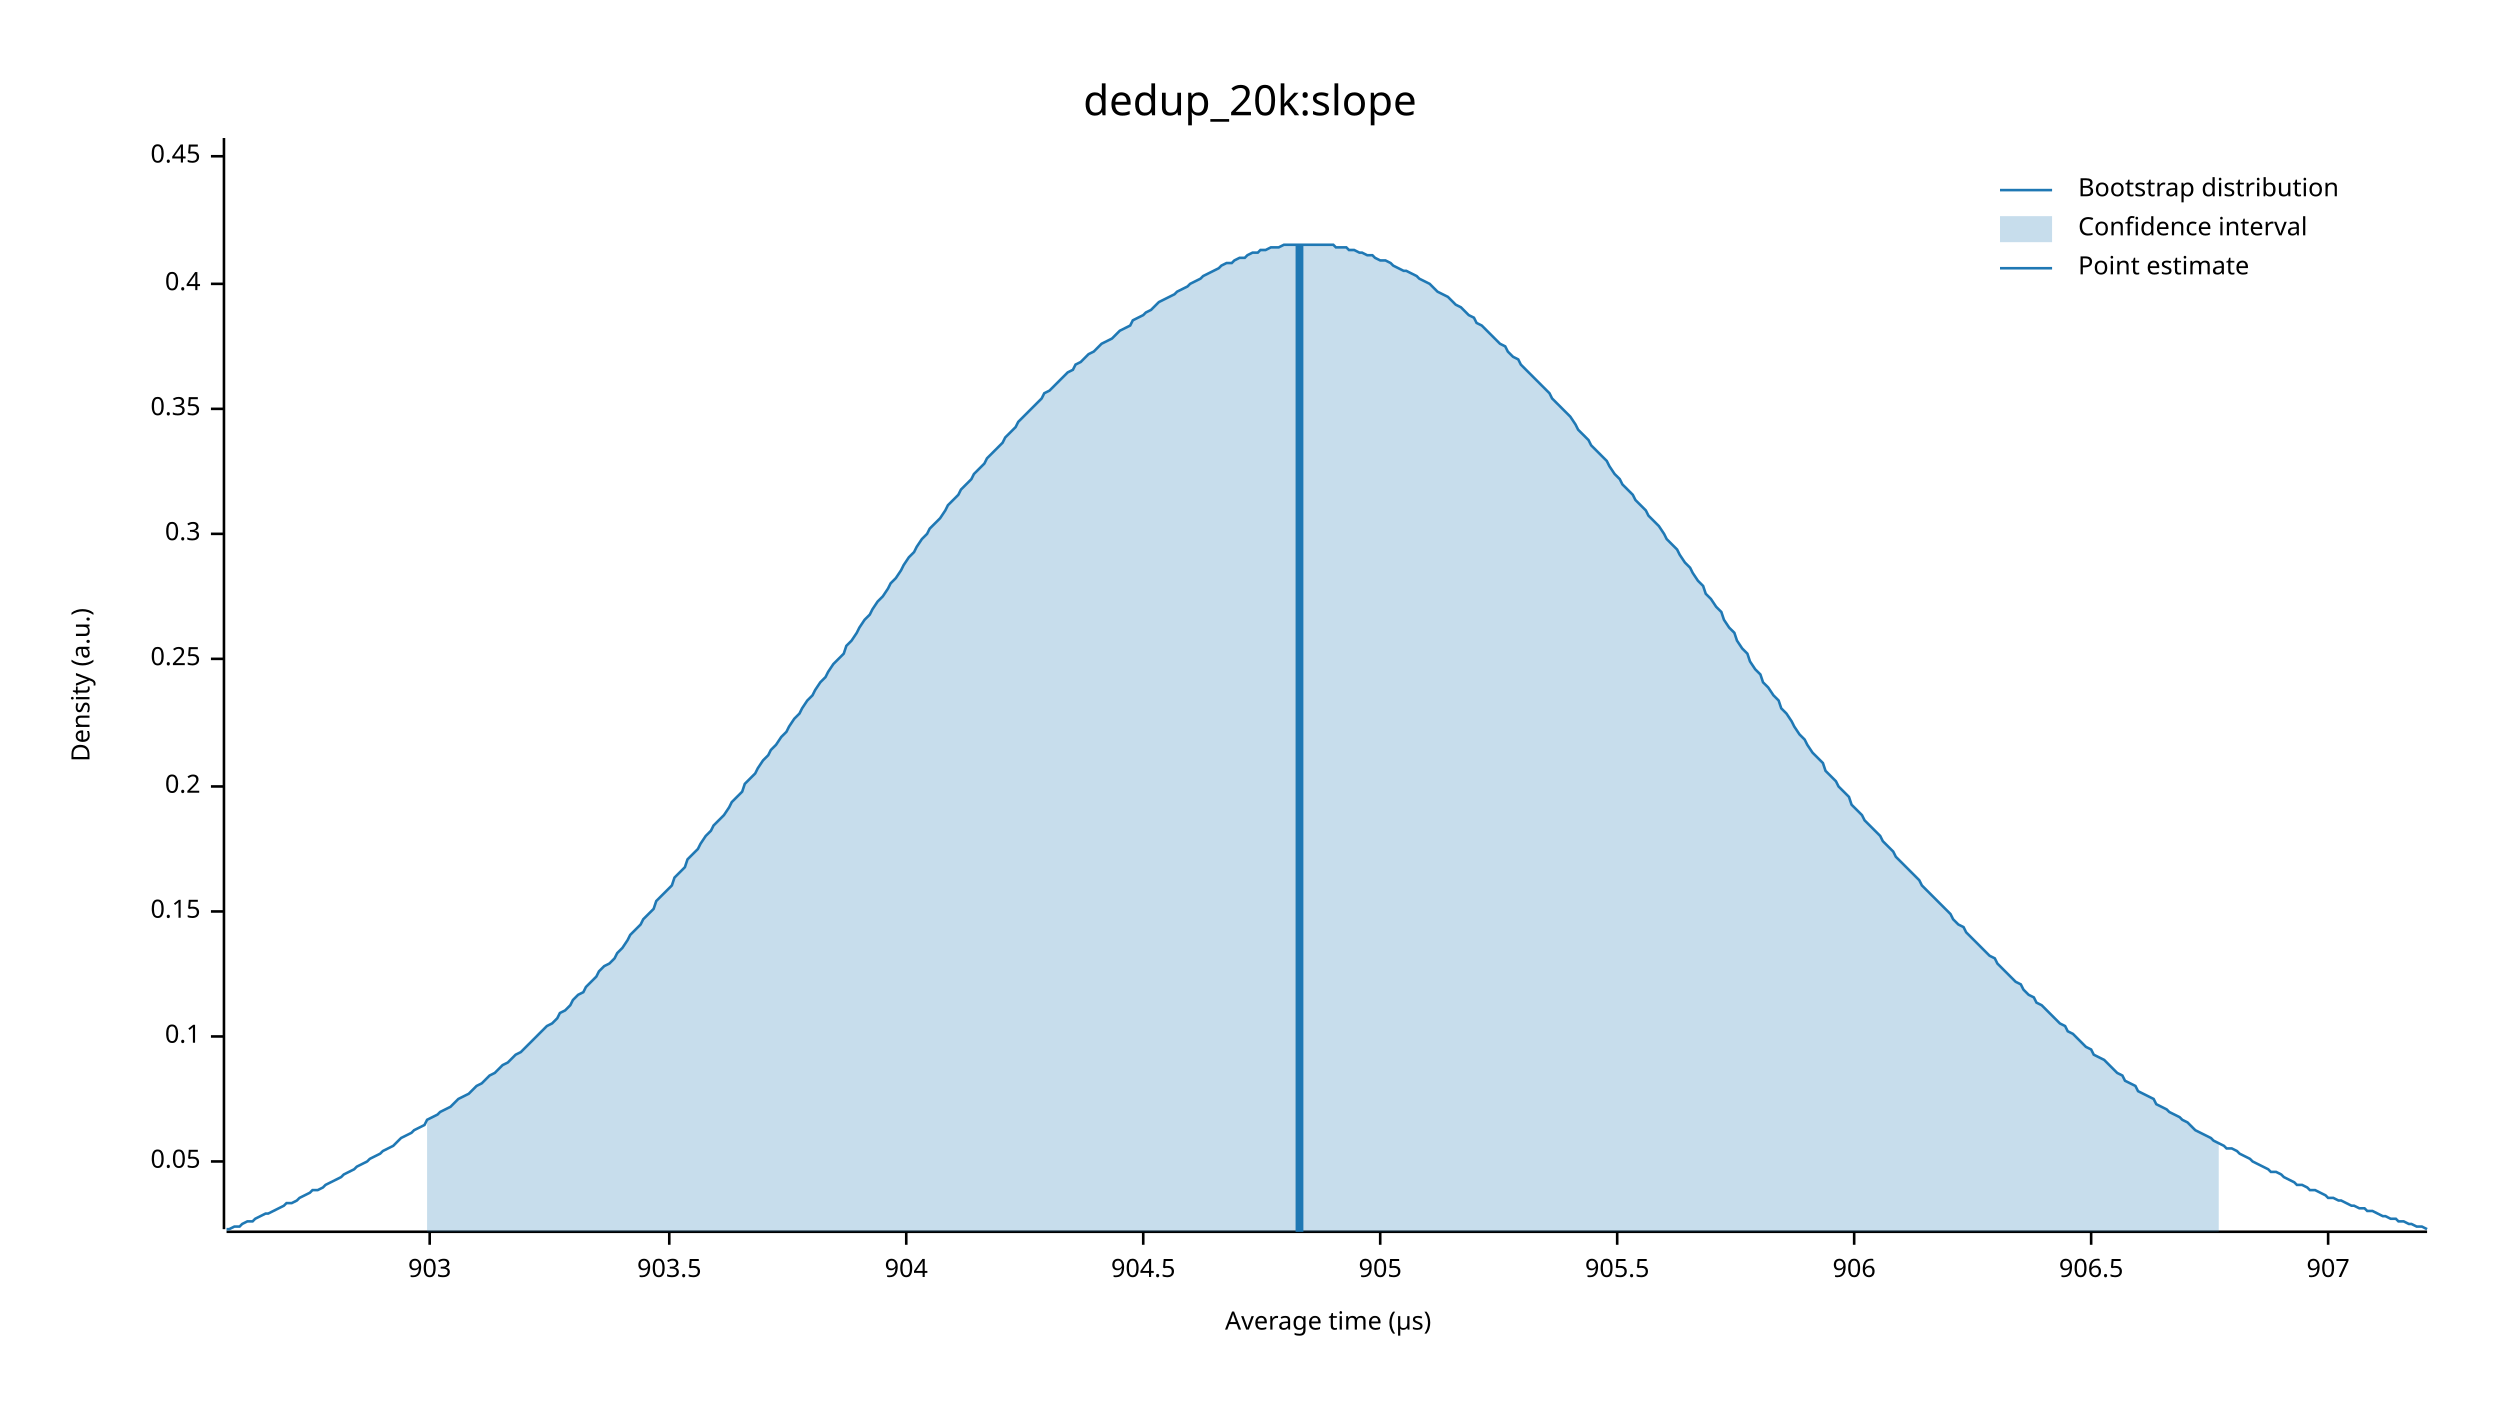
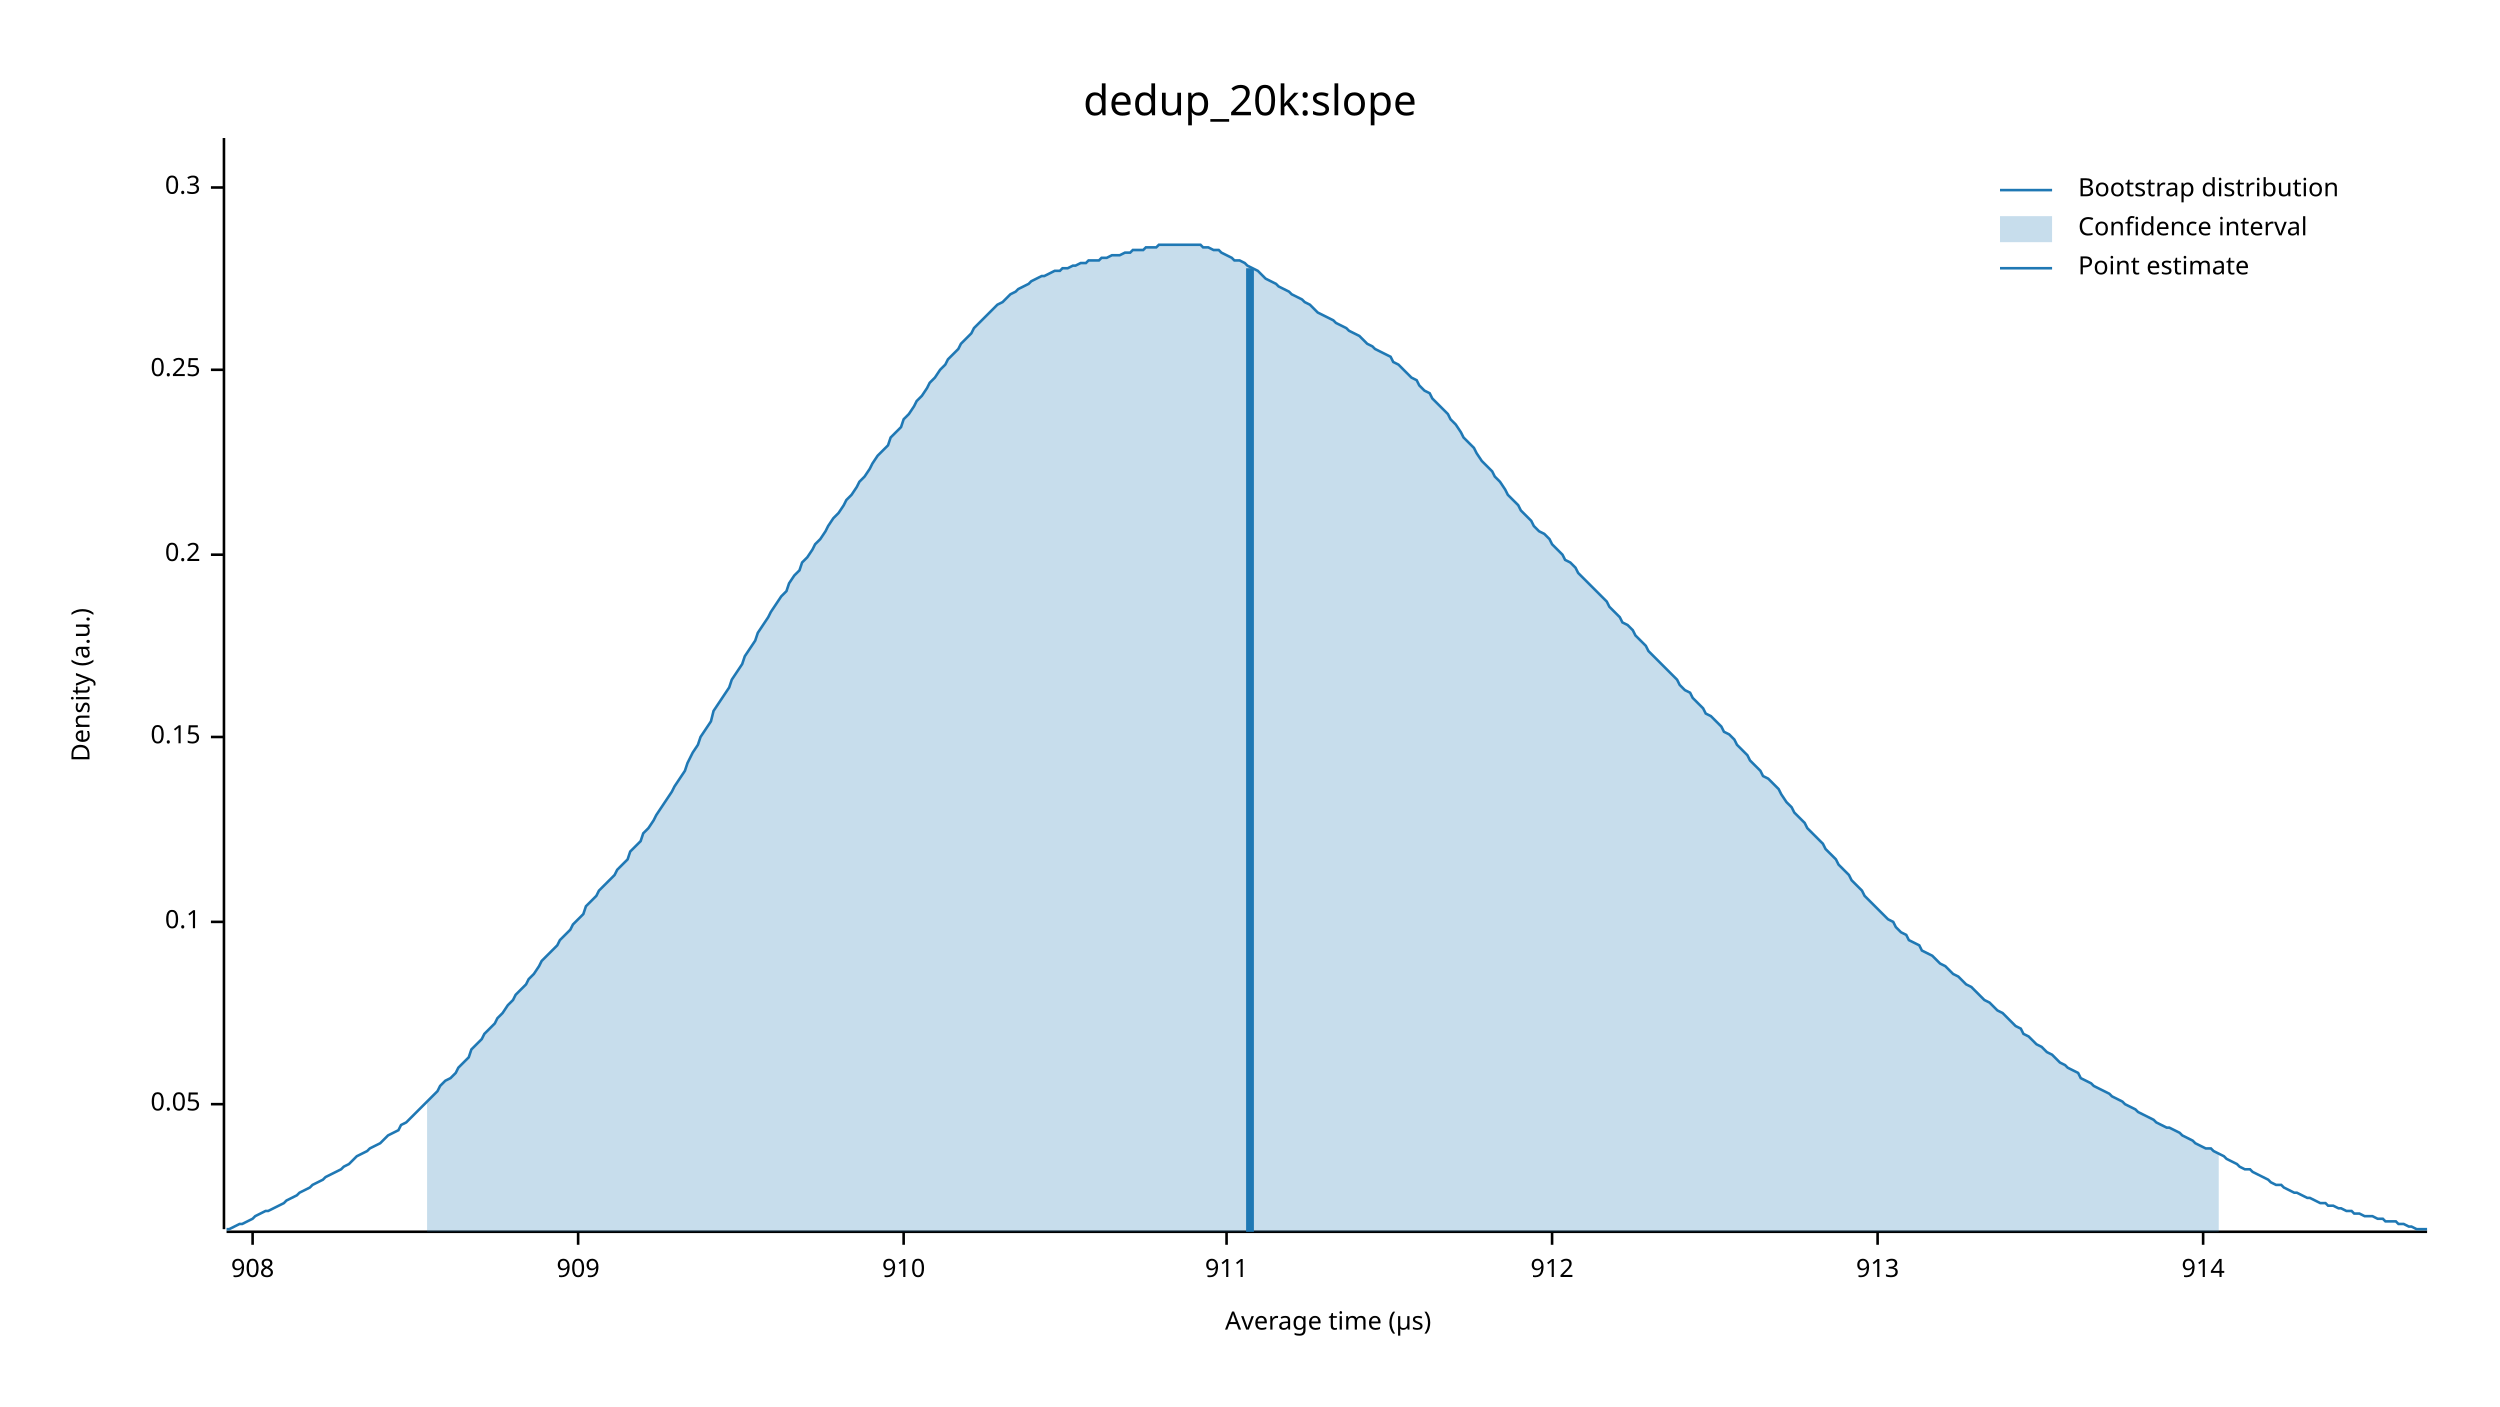
<svg xmlns="http://www.w3.org/2000/svg" width="960" height="540" viewBox="0 0 960 540">
  <text x="480" y="32" dy="0.76em" text-anchor="middle" font-family="sans-serif" font-size="16.129" opacity="1" fill="#000000">
dedup_20k:slope
</text>
  <text x="27" y="263" dy="0.76em" text-anchor="middle" font-family="sans-serif" font-size="9.677" opacity="1" fill="#000000" transform="rotate(270, 27, 263)">
Density (a.u.)
</text>
  <text x="510" y="513" dy="-0.5ex" text-anchor="middle" font-family="sans-serif" font-size="9.677" opacity="1" fill="#000000">
Average time (µs)
</text>
  <polyline fill="none" opacity="1" stroke="#000000" stroke-width="1" points="86,53 86,472 " />
-   <text x="77" y="446" dy="0.5ex" text-anchor="end" font-family="sans-serif" font-size="9.677" opacity="1" fill="#000000">
+   <text x="77" y="424" dy="0.5ex" text-anchor="end" font-family="sans-serif" font-size="9.677" opacity="1" fill="#000000">
0.05
</text>
-   <polyline fill="none" opacity="1" stroke="#000000" stroke-width="1" points="81,446 86,446 " />
-   <text x="77" y="398" dy="0.5ex" text-anchor="end" font-family="sans-serif" font-size="9.677" opacity="1" fill="#000000">
+   <polyline fill="none" opacity="1" stroke="#000000" stroke-width="1" points="81,424 86,424 " />
+   <text x="77" y="354" dy="0.5ex" text-anchor="end" font-family="sans-serif" font-size="9.677" opacity="1" fill="#000000">
0.1
</text>
-   <polyline fill="none" opacity="1" stroke="#000000" stroke-width="1" points="81,398 86,398 " />
-   <text x="77" y="350" dy="0.5ex" text-anchor="end" font-family="sans-serif" font-size="9.677" opacity="1" fill="#000000">
+   <polyline fill="none" opacity="1" stroke="#000000" stroke-width="1" points="81,354 86,354 " />
+   <text x="77" y="283" dy="0.5ex" text-anchor="end" font-family="sans-serif" font-size="9.677" opacity="1" fill="#000000">
0.15
</text>
-   <polyline fill="none" opacity="1" stroke="#000000" stroke-width="1" points="81,350 86,350 " />
-   <text x="77" y="302" dy="0.5ex" text-anchor="end" font-family="sans-serif" font-size="9.677" opacity="1" fill="#000000">
+   <polyline fill="none" opacity="1" stroke="#000000" stroke-width="1" points="81,283 86,283 " />
+   <text x="77" y="213" dy="0.5ex" text-anchor="end" font-family="sans-serif" font-size="9.677" opacity="1" fill="#000000">
0.2
</text>
-   <polyline fill="none" opacity="1" stroke="#000000" stroke-width="1" points="81,302 86,302 " />
-   <text x="77" y="253" dy="0.5ex" text-anchor="end" font-family="sans-serif" font-size="9.677" opacity="1" fill="#000000">
+   <polyline fill="none" opacity="1" stroke="#000000" stroke-width="1" points="81,213 86,213 " />
+   <text x="77" y="142" dy="0.5ex" text-anchor="end" font-family="sans-serif" font-size="9.677" opacity="1" fill="#000000">
0.25
</text>
-   <polyline fill="none" opacity="1" stroke="#000000" stroke-width="1" points="81,253 86,253 " />
-   <text x="77" y="205" dy="0.5ex" text-anchor="end" font-family="sans-serif" font-size="9.677" opacity="1" fill="#000000">
+   <polyline fill="none" opacity="1" stroke="#000000" stroke-width="1" points="81,142 86,142 " />
+   <text x="77" y="72" dy="0.5ex" text-anchor="end" font-family="sans-serif" font-size="9.677" opacity="1" fill="#000000">
0.3
</text>
-   <polyline fill="none" opacity="1" stroke="#000000" stroke-width="1" points="81,205 86,205 " />
-   <text x="77" y="157" dy="0.5ex" text-anchor="end" font-family="sans-serif" font-size="9.677" opacity="1" fill="#000000">
- 0.35
+   <polyline fill="none" opacity="1" stroke="#000000" stroke-width="1" points="81,72 86,72 " />
+   <polyline fill="none" opacity="1" stroke="#000000" stroke-width="1" points="87,473 932,473 " />
+   <text x="97" y="483" dy="0.76em" text-anchor="middle" font-family="sans-serif" font-size="9.677" opacity="1" fill="#000000">
+ 908
</text>
-   <polyline fill="none" opacity="1" stroke="#000000" stroke-width="1" points="81,157 86,157 " />
-   <text x="77" y="109" dy="0.5ex" text-anchor="end" font-family="sans-serif" font-size="9.677" opacity="1" fill="#000000">
- 0.4
+   <polyline fill="none" opacity="1" stroke="#000000" stroke-width="1" points="97,473 97,478 " />
+   <text x="222" y="483" dy="0.76em" text-anchor="middle" font-family="sans-serif" font-size="9.677" opacity="1" fill="#000000">
+ 909
</text>
-   <polyline fill="none" opacity="1" stroke="#000000" stroke-width="1" points="81,109 86,109 " />
-   <text x="77" y="60" dy="0.5ex" text-anchor="end" font-family="sans-serif" font-size="9.677" opacity="1" fill="#000000">
- 0.45
+   <polyline fill="none" opacity="1" stroke="#000000" stroke-width="1" points="222,473 222,478 " />
+   <text x="347" y="483" dy="0.76em" text-anchor="middle" font-family="sans-serif" font-size="9.677" opacity="1" fill="#000000">
+ 910
</text>
-   <polyline fill="none" opacity="1" stroke="#000000" stroke-width="1" points="81,60 86,60 " />
-   <polyline fill="none" opacity="1" stroke="#000000" stroke-width="1" points="87,473 932,473 " />
-   <text x="165" y="483" dy="0.76em" text-anchor="middle" font-family="sans-serif" font-size="9.677" opacity="1" fill="#000000">
- 903
+   <polyline fill="none" opacity="1" stroke="#000000" stroke-width="1" points="347,473 347,478 " />
+   <text x="471" y="483" dy="0.76em" text-anchor="middle" font-family="sans-serif" font-size="9.677" opacity="1" fill="#000000">
+ 911
</text>
-   <polyline fill="none" opacity="1" stroke="#000000" stroke-width="1" points="165,473 165,478 " />
-   <text x="257" y="483" dy="0.76em" text-anchor="middle" font-family="sans-serif" font-size="9.677" opacity="1" fill="#000000">
- 903.5
+   <polyline fill="none" opacity="1" stroke="#000000" stroke-width="1" points="471,473 471,478 " />
+   <text x="596" y="483" dy="0.76em" text-anchor="middle" font-family="sans-serif" font-size="9.677" opacity="1" fill="#000000">
+ 912
</text>
-   <polyline fill="none" opacity="1" stroke="#000000" stroke-width="1" points="257,473 257,478 " />
-   <text x="348" y="483" dy="0.76em" text-anchor="middle" font-family="sans-serif" font-size="9.677" opacity="1" fill="#000000">
- 904
+   <polyline fill="none" opacity="1" stroke="#000000" stroke-width="1" points="596,473 596,478 " />
+   <text x="721" y="483" dy="0.76em" text-anchor="middle" font-family="sans-serif" font-size="9.677" opacity="1" fill="#000000">
+ 913
</text>
-   <polyline fill="none" opacity="1" stroke="#000000" stroke-width="1" points="348,473 348,478 " />
-   <text x="439" y="483" dy="0.76em" text-anchor="middle" font-family="sans-serif" font-size="9.677" opacity="1" fill="#000000">
- 904.5
+   <polyline fill="none" opacity="1" stroke="#000000" stroke-width="1" points="721,473 721,478 " />
+   <text x="846" y="483" dy="0.76em" text-anchor="middle" font-family="sans-serif" font-size="9.677" opacity="1" fill="#000000">
+ 914
</text>
-   <polyline fill="none" opacity="1" stroke="#000000" stroke-width="1" points="439,473 439,478 " />
-   <text x="530" y="483" dy="0.76em" text-anchor="middle" font-family="sans-serif" font-size="9.677" opacity="1" fill="#000000">
- 905
- </text>
-   <polyline fill="none" opacity="1" stroke="#000000" stroke-width="1" points="530,473 530,478 " />
-   <text x="621" y="483" dy="0.76em" text-anchor="middle" font-family="sans-serif" font-size="9.677" opacity="1" fill="#000000">
- 905.5
- </text>
-   <polyline fill="none" opacity="1" stroke="#000000" stroke-width="1" points="621,473 621,478 " />
-   <text x="712" y="483" dy="0.76em" text-anchor="middle" font-family="sans-serif" font-size="9.677" opacity="1" fill="#000000">
- 906
- </text>
-   <polyline fill="none" opacity="1" stroke="#000000" stroke-width="1" points="712,473 712,478 " />
-   <text x="803" y="483" dy="0.76em" text-anchor="middle" font-family="sans-serif" font-size="9.677" opacity="1" fill="#000000">
- 906.5
- </text>
-   <polyline fill="none" opacity="1" stroke="#000000" stroke-width="1" points="803,473 803,478 " />
-   <text x="894" y="483" dy="0.76em" text-anchor="middle" font-family="sans-serif" font-size="9.677" opacity="1" fill="#000000">
- 907
- </text>
-   <polyline fill="none" opacity="1" stroke="#000000" stroke-width="1" points="894,473 894,478 " />
-   <polyline fill="none" opacity="1" stroke="#1F78B4" stroke-width="1" points="87,472 88,472 90,471 92,471 93,470 95,469 97,469 98,468 100,467 102,466 103,466 105,465 107,464 109,463 110,462 112,462 114,461 115,460 117,459 119,458 120,457 122,457 124,456 125,455 127,454 129,453 131,452 132,451 134,450 136,449 137,448 139,447 141,446 142,445 144,444 146,443 147,442 149,441 151,440 153,438 154,437 156,436 158,435 159,434 161,433 163,432 164,430 166,429 168,428 169,427 171,426 173,425 175,423 176,422 178,421 180,420 181,419 183,417 185,416 186,415 188,413 190,412 191,411 193,409 195,408 197,406 198,405 200,404 202,402 203,401 205,399 207,397 208,396 210,394 212,393 214,391 215,389 217,388 219,386 220,384 222,382 224,381 225,379 227,377 229,375 230,373 232,371 234,370 236,368 237,366 239,364 241,361 242,359 244,357 246,355 247,353 249,351 251,349 252,346 254,344 256,342 258,340 259,337 261,335 263,333 264,330 266,328 268,326 269,324 271,321 273,319 274,317 276,315 278,313 280,310 281,308 283,306 285,304 286,301 288,299 290,297 291,295 293,292 295,290 296,288 298,286 300,283 302,281 303,279 305,276 307,274 308,272 310,269 312,267 313,265 315,262 317,260 318,258 320,255 322,253 324,251 325,248 327,246 329,243 330,241 332,238 334,236 335,234 337,231 339,229 341,226 342,224 344,222 346,219 347,217 349,214 351,212 352,210 354,207 356,205 357,203 359,201 361,199 363,196 364,194 366,192 368,190 369,188 371,186 373,184 374,182 376,180 378,178 379,176 381,174 383,172 385,170 386,168 388,166 390,164 391,162 393,160 395,158 396,157 398,155 400,153 401,151 403,150 405,148 407,146 408,145 410,143 412,142 413,140 415,139 417,137 418,136 420,135 422,133 423,132 425,131 427,130 429,128 430,127 432,126 434,125 435,123 437,122 439,121 440,120 442,119 444,117 445,116 447,115 449,114 451,113 452,112 454,111 456,110 457,109 459,108 461,107 462,106 464,105 466,104 468,103 469,102 471,101 473,101 474,100 476,99 478,99 479,98 481,97 483,97 484,96 486,96 488,95 490,95 491,95 493,94 495,94 496,94 498,94 500,94 501,94 503,94 505,94 506,94 508,94 510,94 512,94 513,95 515,95 517,95 518,96 520,96 522,97 523,97 525,98 527,98 528,99 530,100 532,100 534,101 535,102 537,103 539,104 540,104 542,105 544,106 545,107 547,108 549,109 550,110 552,112 554,113 556,114 557,115 559,117 561,118 562,119 564,121 566,122 567,124 569,125 571,127 573,129 574,130 576,132 578,133 579,135 581,137 583,138 584,140 586,142 588,144 589,145 591,147 593,149 595,151 596,153 598,155 600,157 601,158 603,160 605,163 606,165 608,167 610,169 611,171 613,173 615,175 617,177 618,179 620,182 622,184 623,186 625,188 627,190 628,192 630,194 632,196 633,198 635,200 637,202 639,205 640,207 642,209 644,211 645,213 647,216 649,218 650,220 652,223 654,225 655,228 657,230 659,233 661,235 662,238 664,241 666,243 667,246 669,249 671,251 672,254 674,257 676,259 677,262 679,264 681,267 683,269 684,272 686,274 688,277 689,279 691,282 693,284 694,286 696,289 698,291 700,293 701,296 703,298 705,300 706,302 708,304 710,306 711,309 713,311 715,313 716,315 718,317 720,319 722,321 723,323 725,325 727,327 728,329 730,331 732,333 733,334 735,336 737,338 738,340 740,342 742,344 744,346 745,347 747,349 749,351 750,353 752,355 754,356 755,358 757,360 759,362 760,363 762,365 764,367 766,368 767,370 769,372 771,374 772,375 774,377 776,378 777,380 779,382 781,383 782,385 784,386 786,388 788,390 789,391 791,393 793,394 794,396 796,397 798,399 799,400 801,402 803,403 804,405 806,406 808,407 810,409 811,410 813,412 815,413 816,415 818,416 820,417 821,419 823,420 825,421 827,422 828,424 830,425 832,426 833,427 835,428 837,429 838,430 840,431 842,433 843,434 845,435 847,436 849,437 850,438 852,439 854,440 855,441 857,441 859,442 860,443 862,444 864,445 865,446 867,447 869,448 871,449 872,450 874,450 876,451 877,452 879,453 881,454 882,455 884,455 886,456 887,457 889,457 891,458 893,459 894,460 896,460 898,461 899,461 901,462 903,463 904,463 906,464 908,464 909,465 911,465 913,466 915,467 916,467 918,468 920,468 921,469 923,469 925,470 926,470 928,471 930,471 932,472 " />
-   <polygon opacity="0.25" fill="#1F78B4" points="164,430 166,429 168,428 169,427 171,426 173,425 175,423 176,422 178,421 180,420 181,419 183,417 185,416 186,415 188,413 190,412 191,411 193,409 195,408 197,406 198,405 200,404 202,402 203,401 205,399 207,397 208,396 210,394 212,393 214,391 215,389 217,388 219,386 220,384 222,382 224,381 225,379 227,377 229,375 230,373 232,371 234,370 236,368 237,366 239,364 241,361 242,359 244,357 246,355 247,353 249,351 251,349 252,346 254,344 256,342 258,340 259,337 261,335 263,333 264,330 266,328 268,326 269,324 271,321 273,319 274,317 276,315 278,313 280,310 281,308 283,306 285,304 286,301 288,299 290,297 291,295 293,292 295,290 296,288 298,286 300,283 302,281 303,279 305,276 307,274 308,272 310,269 312,267 313,265 315,262 317,260 318,258 320,255 322,253 324,251 325,248 327,246 329,243 330,241 332,238 334,236 335,234 337,231 339,229 341,226 342,224 344,222 346,219 347,217 349,214 351,212 352,210 354,207 356,205 357,203 359,201 361,199 363,196 364,194 366,192 368,190 369,188 371,186 373,184 374,182 376,180 378,178 379,176 381,174 383,172 385,170 386,168 388,166 390,164 391,162 393,160 395,158 396,157 398,155 400,153 401,151 403,150 405,148 407,146 408,145 410,143 412,142 413,140 415,139 417,137 418,136 420,135 422,133 423,132 425,131 427,130 429,128 430,127 432,126 434,125 435,123 437,122 439,121 440,120 442,119 444,117 445,116 447,115 449,114 451,113 452,112 454,111 456,110 457,109 459,108 461,107 462,106 464,105 466,104 468,103 469,102 471,101 473,101 474,100 476,99 478,99 479,98 481,97 483,97 484,96 486,96 488,95 490,95 491,95 493,94 495,94 496,94 498,94 500,94 501,94 503,94 505,94 506,94 508,94 510,94 512,94 513,95 515,95 517,95 518,96 520,96 522,97 523,97 525,98 527,98 528,99 530,100 532,100 534,101 535,102 537,103 539,104 540,104 542,105 544,106 545,107 547,108 549,109 550,110 552,112 554,113 556,114 557,115 559,117 561,118 562,119 564,121 566,122 567,124 569,125 571,127 573,129 574,130 576,132 578,133 579,135 581,137 583,138 584,140 586,142 588,144 589,145 591,147 593,149 595,151 596,153 598,155 600,157 601,158 603,160 605,163 606,165 608,167 610,169 611,171 613,173 615,175 617,177 618,179 620,182 622,184 623,186 625,188 627,190 628,192 630,194 632,196 633,198 635,200 637,202 639,205 640,207 642,209 644,211 645,213 647,216 649,218 650,220 652,223 654,225 655,228 657,230 659,233 661,235 662,238 664,241 666,243 667,246 669,249 671,251 672,254 674,257 676,259 677,262 679,264 681,267 683,269 684,272 686,274 688,277 689,279 691,282 693,284 694,286 696,289 698,291 700,293 701,296 703,298 705,300 706,302 708,304 710,306 711,309 713,311 715,313 716,315 718,317 720,319 722,321 723,323 725,325 727,327 728,329 730,331 732,333 733,334 735,336 737,338 738,340 740,342 742,344 744,346 745,347 747,349 749,351 750,353 752,355 754,356 755,358 757,360 759,362 760,363 762,365 764,367 766,368 767,370 769,372 771,374 772,375 774,377 776,378 777,380 779,382 781,383 782,385 784,386 786,388 788,390 789,391 791,393 793,394 794,396 796,397 798,399 799,400 801,402 803,403 804,405 806,406 808,407 810,409 811,410 813,412 815,413 816,415 818,416 820,417 821,419 823,420 825,421 827,422 828,424 830,425 832,426 833,427 835,428 837,429 838,430 840,431 842,433 843,434 845,435 847,436 849,437 850,438 852,439 852,473 164,473 " />
-   <polyline fill="none" opacity="1" stroke="#1F78B4" stroke-width="3" points="499,473 499,94 " />
+   <polyline fill="none" opacity="1" stroke="#000000" stroke-width="1" points="846,473 846,478 " />
+   <polyline fill="none" opacity="1" stroke="#1F78B4" stroke-width="1" points="87,472 88,472 90,471 92,470 93,470 95,469 97,468 98,467 100,466 102,465 103,465 105,464 107,463 109,462 110,461 112,460 114,459 115,458 117,457 119,456 120,455 122,454 124,453 125,452 127,451 129,450 131,449 132,448 134,447 136,445 137,444 139,443 141,442 142,441 144,440 146,439 147,438 149,436 151,435 153,434 154,432 156,431 158,429 159,428 161,426 163,424 164,423 166,421 168,419 169,417 171,415 173,414 175,412 176,410 178,408 180,406 181,403 183,401 185,399 186,397 188,395 190,393 191,391 193,389 195,386 197,384 198,382 200,380 202,378 203,376 205,374 207,371 208,369 210,367 212,365 214,363 215,361 217,359 219,357 220,355 222,353 224,351 225,348 227,346 229,344 230,342 232,340 234,338 236,336 237,334 239,332 241,330 242,327 244,325 246,323 247,320 249,318 251,315 252,313 254,310 256,307 258,304 259,302 261,299 263,296 264,293 266,289 268,286 269,283 271,280 273,277 274,273 276,270 278,267 280,264 281,261 283,258 285,255 286,252 288,249 290,246 291,243 293,240 295,237 296,235 298,232 300,229 302,227 303,224 305,221 307,219 308,216 310,214 312,211 313,209 315,207 317,204 318,202 320,199 322,197 324,194 325,192 327,190 329,187 330,185 332,183 334,180 335,178 337,175 339,173 341,171 342,168 344,166 346,164 347,161 349,159 351,156 352,154 354,152 356,149 357,147 359,145 361,142 363,140 364,138 366,136 368,134 369,132 371,130 373,128 374,126 376,124 378,122 379,121 381,119 383,117 385,116 386,115 388,113 390,112 391,111 393,110 395,109 396,108 398,107 400,106 401,106 403,105 405,104 407,104 408,103 410,103 412,102 413,102 415,101 417,101 418,100 420,100 422,100 423,99 425,99 427,98 429,98 430,98 432,97 434,97 435,96 437,96 439,96 440,95 442,95 444,95 445,94 447,94 449,94 451,94 452,94 454,94 456,94 457,94 459,94 461,94 462,95 464,95 466,96 468,96 469,97 471,98 473,99 474,100 476,100 478,101 479,102 481,103 483,104 484,105 486,107 488,108 490,109 491,110 493,111 495,112 496,113 498,114 500,115 501,116 503,117 505,119 506,120 508,121 510,122 512,123 513,124 515,125 517,126 518,127 520,128 522,129 523,130 525,132 527,133 528,134 530,135 532,136 534,137 535,139 537,140 539,142 540,143 542,145 544,146 545,148 547,150 549,151 550,153 552,155 554,157 556,159 557,161 559,163 561,166 562,168 564,170 566,172 567,174 569,177 571,179 573,181 574,183 576,185 578,188 579,190 581,192 583,194 584,196 586,198 588,200 589,202 591,204 593,205 595,207 596,209 598,211 600,213 601,215 603,216 605,218 606,220 608,222 610,224 611,225 613,227 615,229 617,231 618,233 620,235 622,237 623,239 625,240 627,242 628,244 630,246 632,248 633,250 635,252 637,254 639,256 640,257 642,259 644,261 645,263 647,265 649,266 650,268 652,270 654,272 655,274 657,275 659,277 661,279 662,281 664,282 666,284 667,286 669,288 671,290 672,292 674,294 676,296 677,298 679,299 681,301 683,303 684,305 686,308 688,310 689,312 691,314 693,316 694,318 696,320 698,322 700,324 701,326 703,328 705,330 706,332 708,334 710,336 711,338 713,340 715,342 716,344 718,346 720,348 722,350 723,351 725,353 727,354 728,356 730,358 732,359 733,361 735,362 737,363 738,365 740,366 742,367 744,369 745,370 747,371 749,373 750,374 752,375 754,377 755,378 757,379 759,381 760,382 762,384 764,385 766,387 767,388 769,389 771,391 772,392 774,394 776,395 777,397 779,398 781,400 782,401 784,402 786,404 788,405 789,406 791,408 793,409 794,410 796,411 798,412 799,414 801,415 803,416 804,417 806,418 808,419 810,420 811,421 813,422 815,423 816,424 818,425 820,426 821,427 823,428 825,429 827,430 828,431 830,432 832,433 833,433 835,434 837,435 838,436 840,437 842,438 843,439 845,440 847,441 849,441 850,442 852,443 854,444 855,445 857,446 859,447 860,448 862,449 864,449 865,450 867,451 869,452 871,453 872,454 874,455 876,455 877,456 879,457 881,458 882,458 884,459 886,460 887,460 889,461 891,462 893,462 894,463 896,463 898,464 899,464 901,465 903,465 904,466 906,466 908,467 909,467 911,467 913,468 915,468 916,469 918,469 920,469 921,470 923,470 925,471 926,471 928,472 930,472 932,472 " />
+   <polygon opacity="0.25" fill="#1F78B4" points="164,423 166,421 168,419 169,417 171,415 173,414 175,412 176,410 178,408 180,406 181,403 183,401 185,399 186,397 188,395 190,393 191,391 193,389 195,386 197,384 198,382 200,380 202,378 203,376 205,374 207,371 208,369 210,367 212,365 214,363 215,361 217,359 219,357 220,355 222,353 224,351 225,348 227,346 229,344 230,342 232,340 234,338 236,336 237,334 239,332 241,330 242,327 244,325 246,323 247,320 249,318 251,315 252,313 254,310 256,307 258,304 259,302 261,299 263,296 264,293 266,289 268,286 269,283 271,280 273,277 274,273 276,270 278,267 280,264 281,261 283,258 285,255 286,252 288,249 290,246 291,243 293,240 295,237 296,235 298,232 300,229 302,227 303,224 305,221 307,219 308,216 310,214 312,211 313,209 315,207 317,204 318,202 320,199 322,197 324,194 325,192 327,190 329,187 330,185 332,183 334,180 335,178 337,175 339,173 341,171 342,168 344,166 346,164 347,161 349,159 351,156 352,154 354,152 356,149 357,147 359,145 361,142 363,140 364,138 366,136 368,134 369,132 371,130 373,128 374,126 376,124 378,122 379,121 381,119 383,117 385,116 386,115 388,113 390,112 391,111 393,110 395,109 396,108 398,107 400,106 401,106 403,105 405,104 407,104 408,103 410,103 412,102 413,102 415,101 417,101 418,100 420,100 422,100 423,99 425,99 427,98 429,98 430,98 432,97 434,97 435,96 437,96 439,96 440,95 442,95 444,95 445,94 447,94 449,94 451,94 452,94 454,94 456,94 457,94 459,94 461,94 462,95 464,95 466,96 468,96 469,97 471,98 473,99 474,100 476,100 478,101 479,102 481,103 483,104 484,105 486,107 488,108 490,109 491,110 493,111 495,112 496,113 498,114 500,115 501,116 503,117 505,119 506,120 508,121 510,122 512,123 513,124 515,125 517,126 518,127 520,128 522,129 523,130 525,132 527,133 528,134 530,135 532,136 534,137 535,139 537,140 539,142 540,143 542,145 544,146 545,148 547,150 549,151 550,153 552,155 554,157 556,159 557,161 559,163 561,166 562,168 564,170 566,172 567,174 569,177 571,179 573,181 574,183 576,185 578,188 579,190 581,192 583,194 584,196 586,198 588,200 589,202 591,204 593,205 595,207 596,209 598,211 600,213 601,215 603,216 605,218 606,220 608,222 610,224 611,225 613,227 615,229 617,231 618,233 620,235 622,237 623,239 625,240 627,242 628,244 630,246 632,248 633,250 635,252 637,254 639,256 640,257 642,259 644,261 645,263 647,265 649,266 650,268 652,270 654,272 655,274 657,275 659,277 661,279 662,281 664,282 666,284 667,286 669,288 671,290 672,292 674,294 676,296 677,298 679,299 681,301 683,303 684,305 686,308 688,310 689,312 691,314 693,316 694,318 696,320 698,322 700,324 701,326 703,328 705,330 706,332 708,334 710,336 711,338 713,340 715,342 716,344 718,346 720,348 722,350 723,351 725,353 727,354 728,356 730,358 732,359 733,361 735,362 737,363 738,365 740,366 742,367 744,369 745,370 747,371 749,373 750,374 752,375 754,377 755,378 757,379 759,381 760,382 762,384 764,385 766,387 767,388 769,389 771,391 772,392 774,394 776,395 777,397 779,398 781,400 782,401 784,402 786,404 788,405 789,406 791,408 793,409 794,410 796,411 798,412 799,414 801,415 803,416 804,417 806,418 808,419 810,420 811,421 813,422 815,423 816,424 818,425 820,426 821,427 823,428 825,429 827,430 828,431 830,432 832,433 833,433 835,434 837,435 838,436 840,437 842,438 843,439 845,440 847,441 849,441 850,442 852,443 852,473 164,473 " />
+   <polyline fill="none" opacity="1" stroke="#1F78B4" stroke-width="3" points="480,473 480,103 " />
  <text x="798" y="68" dy="0.76em" text-anchor="start" font-family="sans-serif" font-size="9.677" opacity="1" fill="#000000">
Bootstrap distribution
</text>
  <text x="798" y="83" dy="0.76em" text-anchor="start" font-family="sans-serif" font-size="9.677" opacity="1" fill="#000000">
Confidence interval
</text>
  <text x="798" y="98" dy="0.76em" text-anchor="start" font-family="sans-serif" font-size="9.677" opacity="1" fill="#000000">
Point estimate
</text>
  <polyline fill="none" opacity="1" stroke="#1F78B4" stroke-width="1" points="768,73 788,73 " />
  <rect x="768" y="83" width="20" height="10" opacity="0.25" fill="#1F78B4" stroke="none" />
  <polyline fill="none" opacity="1" stroke="#1F78B4" stroke-width="1" points="768,103 788,103 " />
</svg>
